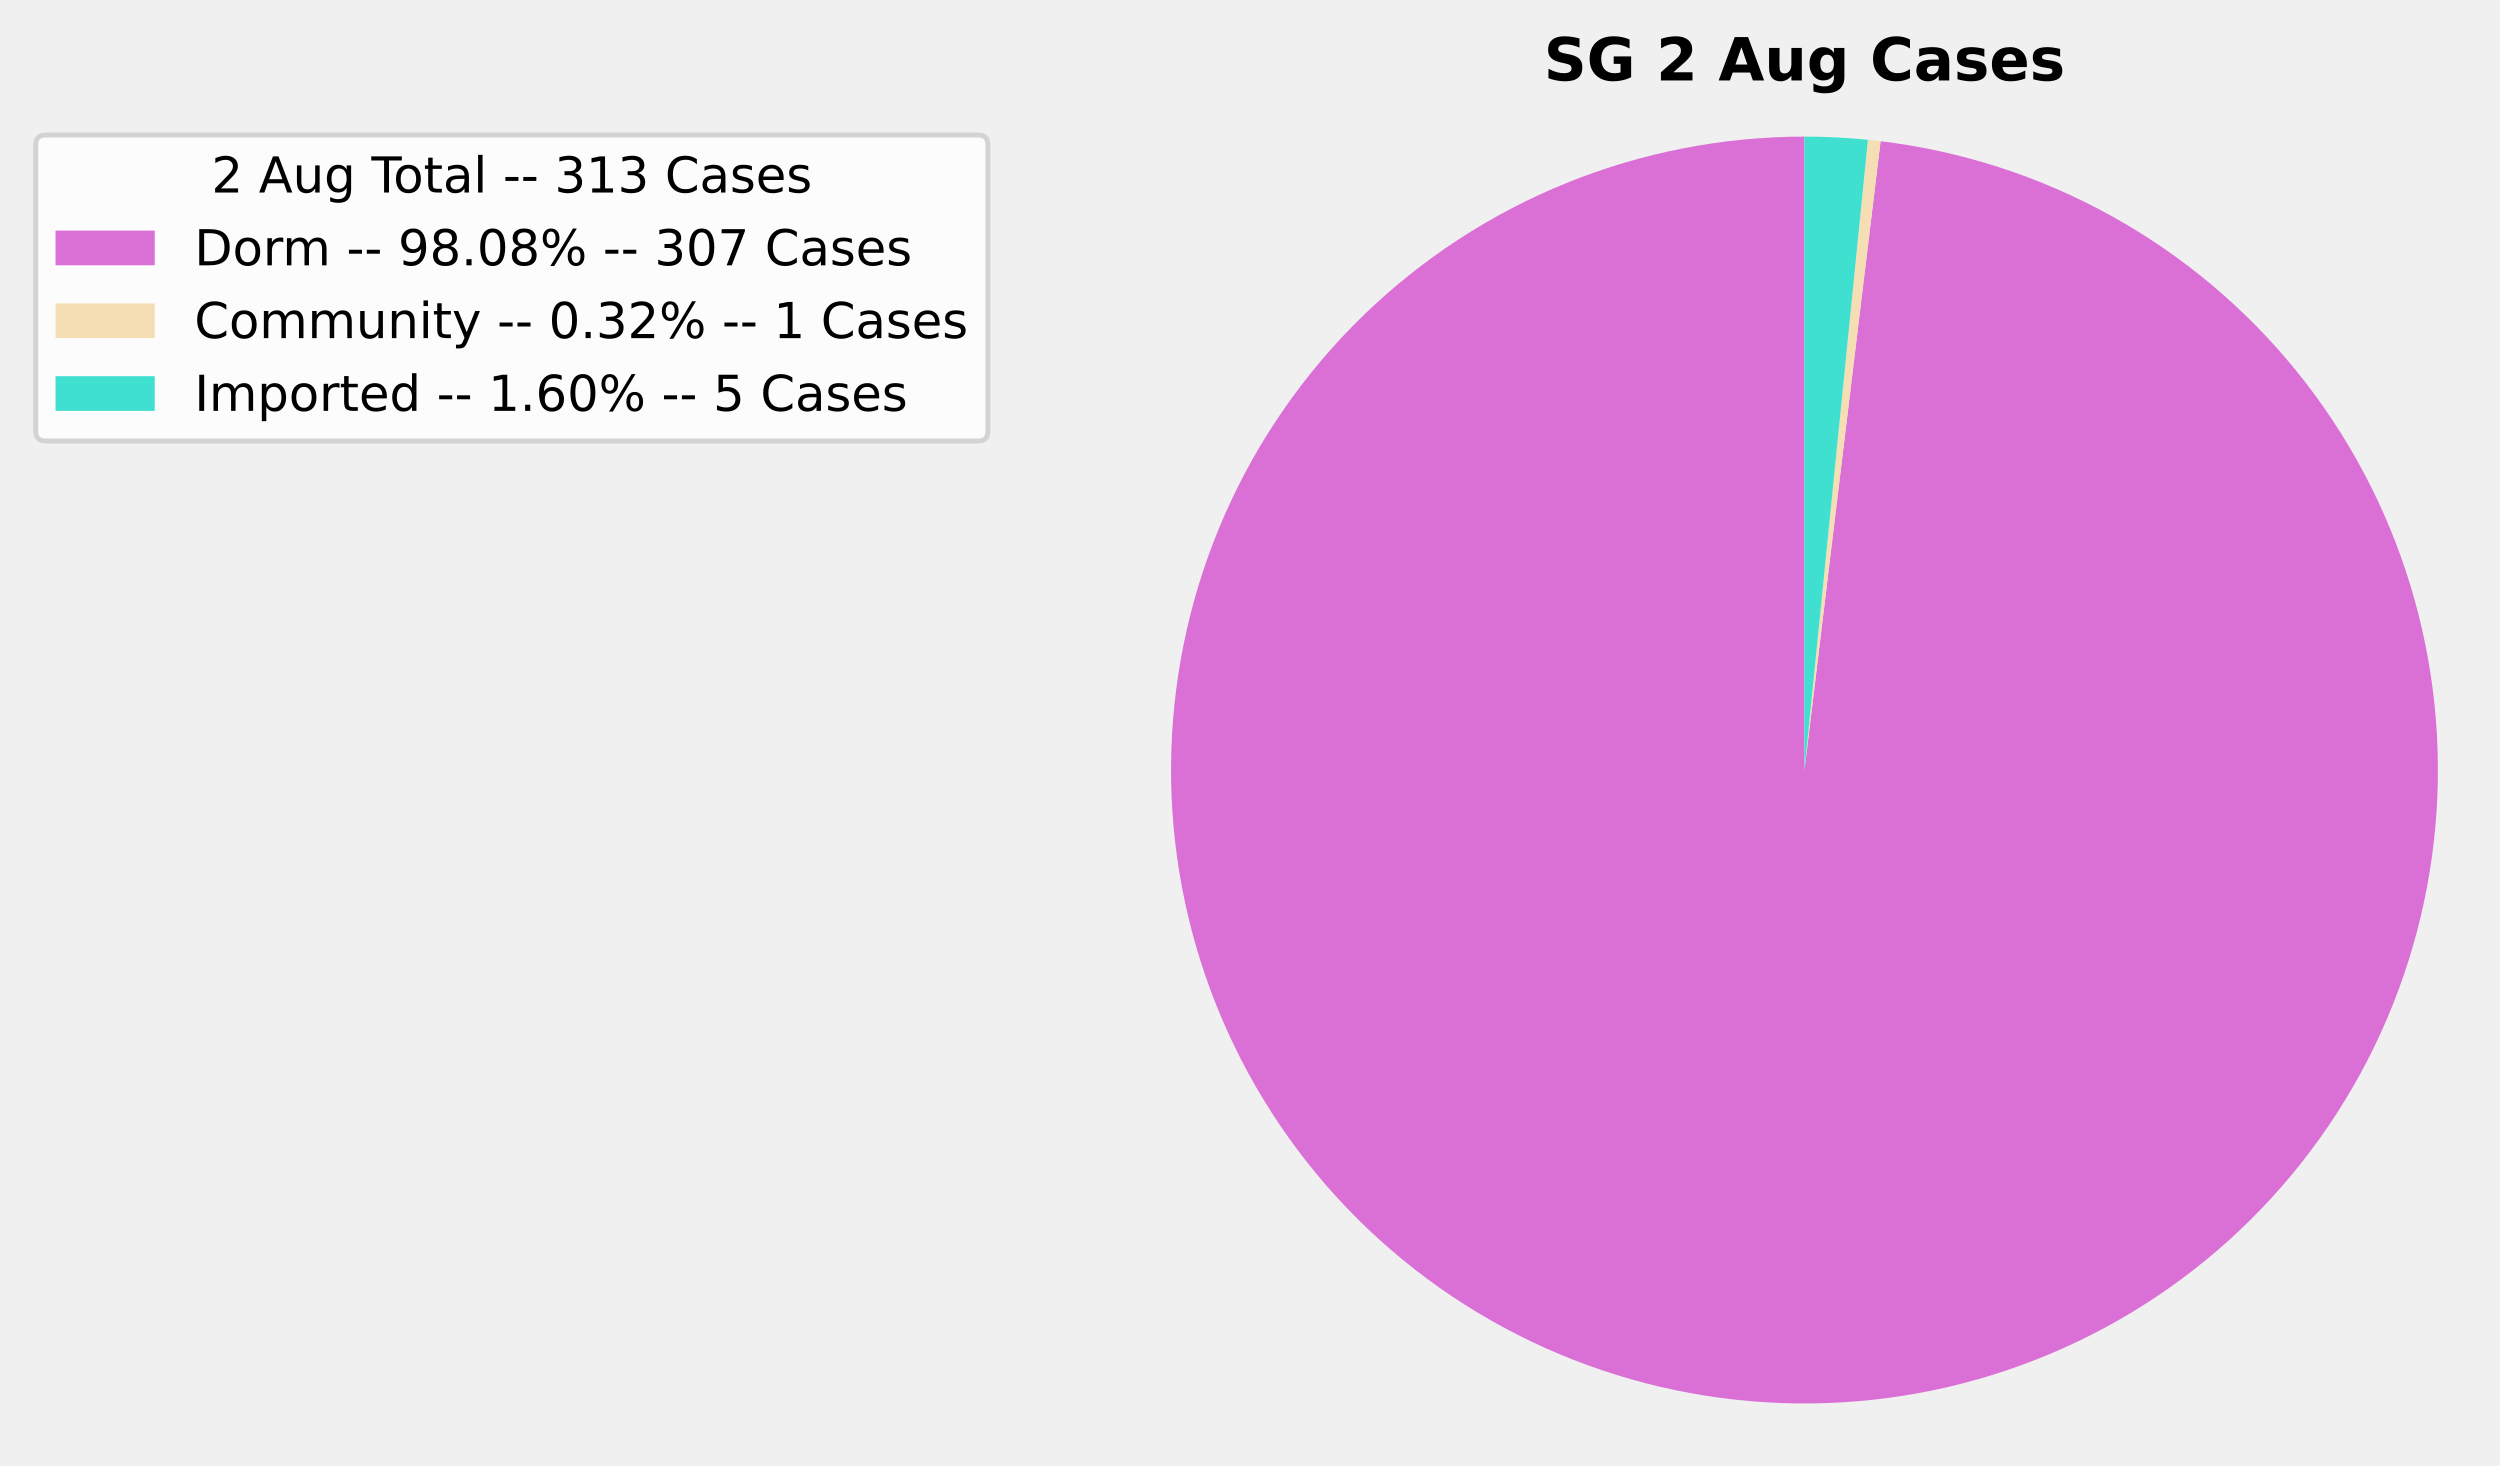
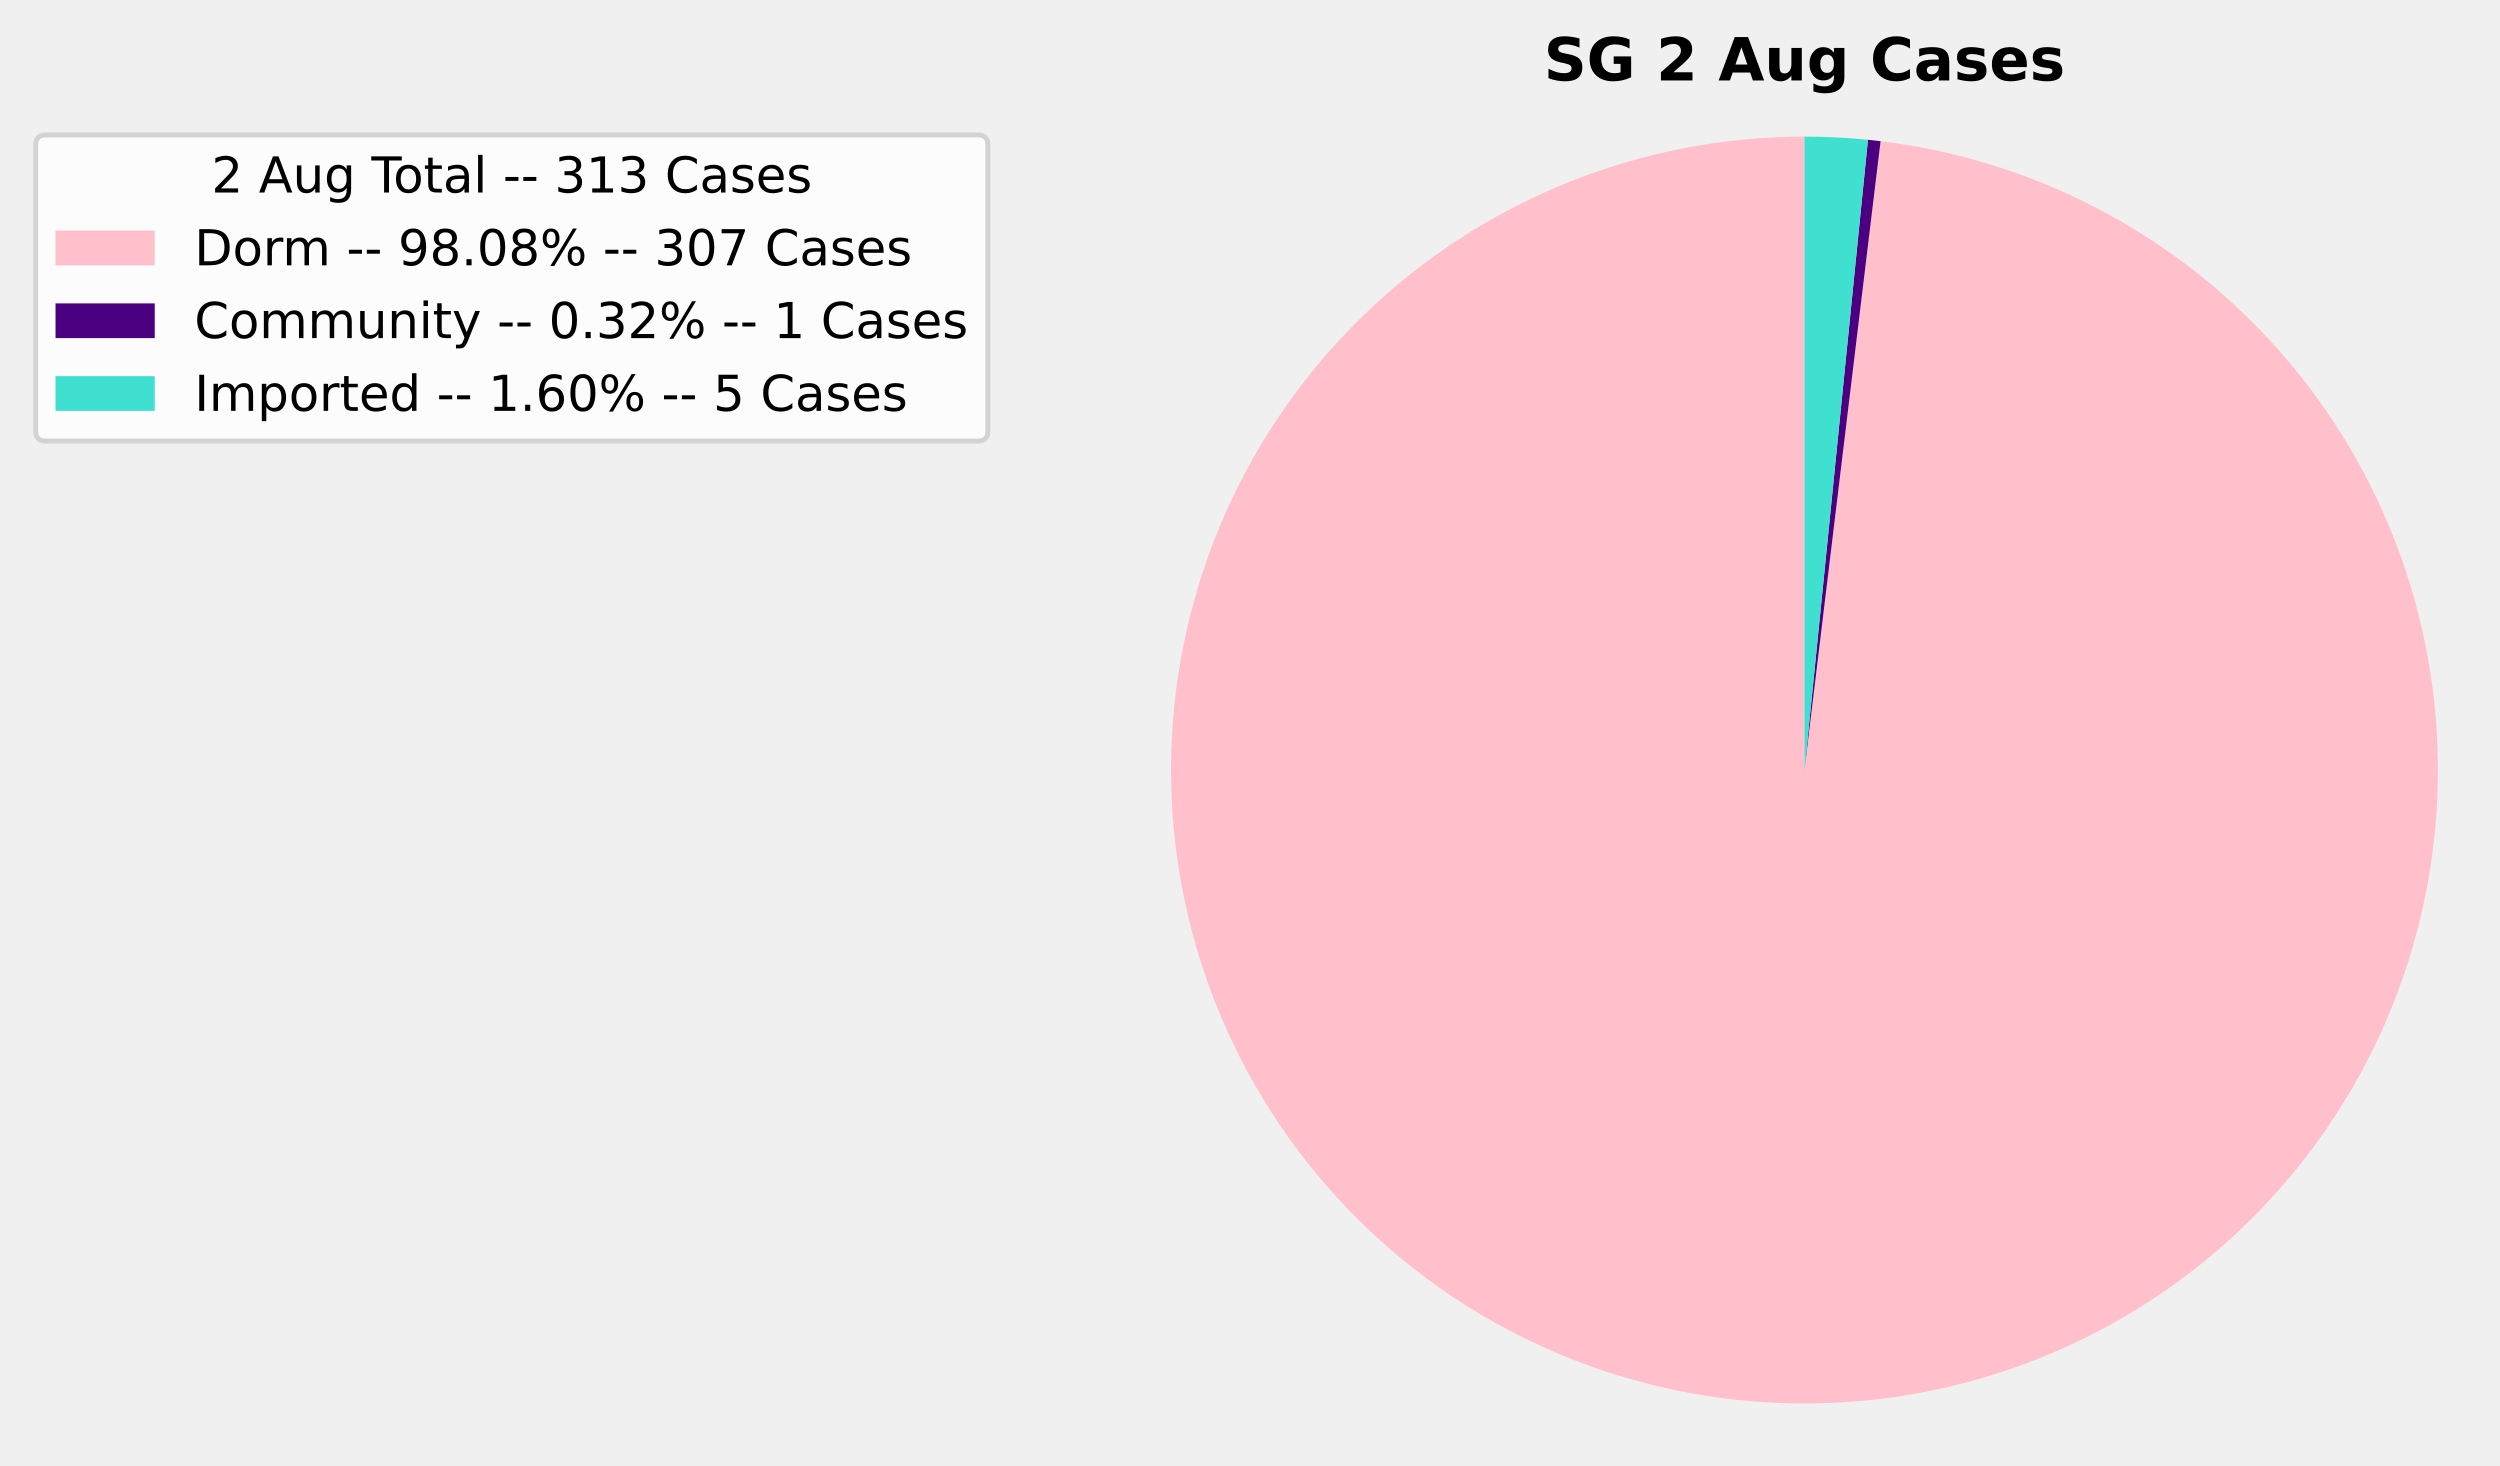
<svg xmlns="http://www.w3.org/2000/svg" xmlns:xlink="http://www.w3.org/1999/xlink" height="295.536pt" version="1.1" viewBox="0 0 504.133 295.536" width="504.133pt">
  <defs>
    <style type="text/css">
*{stroke-linecap:butt;stroke-linejoin:round;}
  </style>
  </defs>
  <g id="figure_1">
    <g id="patch_1">
      <path d="M -0 295.536  L 504.133 295.536  L 504.133 0  L -0 0  z " style="fill:none;" />
    </g>
    <g id="axes_1">
      <g id="patch_2">
-         <path d="M 363.877 27.547  C 347.426 27.547 331.13 30.724 315.885 36.905  C 300.64 43.086 286.731 52.154 274.925 63.609  C 263.119 75.065 253.637 88.694 247 103.746  C 240.363 118.798 236.696 134.992 236.201 151.435  C 235.705 167.878 238.391 184.262 244.11 199.687  C 249.829 215.111 258.474 229.286 269.569 241.432  C 280.664 253.577 294.002 263.466 308.847 270.553  C 323.693 277.64 339.768 281.793 356.189 282.783  C 372.609 283.773 389.068 281.581 404.657 276.329  C 420.246 271.078 434.675 262.863 447.149 252.139  C 459.623 241.414 469.909 228.381 477.44 213.755  C 484.971 199.13 489.606 183.187 491.09 166.803  C 492.574 150.42 490.879 133.903 486.099 118.163  C 481.318 102.422 473.542 87.753 463.198 74.961  C 452.854 62.17 440.136 51.497 425.744 43.529  C 411.352 35.561 395.555 30.449 379.224 28.472  L 363.877 155.28  L 363.877 27.547  z " style="fill:#da70d6;" />
+         <path d="M 363.877 27.547  C 347.426 27.547 331.13 30.724 315.885 36.905  C 300.64 43.086 286.731 52.154 274.925 63.609  C 263.119 75.065 253.637 88.694 247 103.746  C 240.363 118.798 236.696 134.992 236.201 151.435  C 235.705 167.878 238.391 184.262 244.11 199.687  C 249.829 215.111 258.474 229.286 269.569 241.432  C 280.664 253.577 294.002 263.466 308.847 270.553  C 323.693 277.64 339.768 281.793 356.189 282.783  C 372.609 283.773 389.068 281.581 404.657 276.329  C 420.246 271.078 434.675 262.863 447.149 252.139  C 459.623 241.414 469.909 228.381 477.44 213.755  C 484.971 199.13 489.606 183.187 491.09 166.803  C 492.574 150.42 490.879 133.903 486.099 118.163  C 481.318 102.422 473.542 87.753 463.198 74.961  C 452.854 62.17 440.136 51.497 425.744 43.529  C 411.352 35.561 395.555 30.449 379.224 28.472  L 363.877 155.28  L 363.877 27.547  z " style="fill:#ffc0cb;" />
      </g>
      <g id="patch_3">
-         <path d="M 379.224 28.472  C 378.8 28.421 378.375 28.371 377.951 28.324  C 377.526 28.277 377.101 28.232 376.676 28.189  L 363.877 155.28  L 379.224 28.472  z " style="fill:#f5deb3;" />
+         <path d="M 379.224 28.472  C 378.8 28.421 378.375 28.371 377.951 28.324  C 377.526 28.277 377.101 28.232 376.676 28.189  L 363.877 155.28  L 379.224 28.472  z " style="fill:#4b0082;" />
      </g>
      <g id="patch_4">
        <path d="M 376.676 28.189  C 374.55 27.975 372.418 27.815 370.284 27.707  C 368.15 27.6 366.013 27.547 363.877 27.547  L 363.877 155.28  L 376.676 28.189  z " style="fill:#40e0d0;" />
      </g>
      <g id="matplotlib.axis_1" />
      <g id="matplotlib.axis_2" />
      <g id="text_1">
        <defs>
          <path d="M 59.906 70.609  L 59.906 55.172  Q 53.906 57.859 48.188 59.219  Q 42.484 60.594 37.406 60.594  Q 30.672 60.594 27.438 58.734  Q 24.219 56.891 24.219 52.984  Q 24.219 50.047 26.391 48.406  Q 28.562 46.781 34.281 45.609  L 42.281 44  Q 54.438 41.547 59.562 36.562  Q 64.703 31.594 64.703 22.406  Q 64.703 10.359 57.547 4.469  Q 50.391 -1.422 35.688 -1.422  Q 28.766 -1.422 21.781 -0.094  Q 14.797 1.219 7.812 3.812  L 7.812 19.672  Q 14.797 15.969 21.312 14.078  Q 27.828 12.203 33.891 12.203  Q 40.047 12.203 43.312 14.25  Q 46.578 16.312 46.578 20.125  Q 46.578 23.531 44.359 25.391  Q 42.141 27.25 35.5 28.719  L 28.219 30.328  Q 17.281 32.672 12.219 37.797  Q 7.172 42.922 7.172 51.609  Q 7.172 62.5 14.203 68.359  Q 21.234 74.219 34.422 74.219  Q 40.438 74.219 46.781 73.312  Q 53.125 72.406 59.906 70.609  z " id="DejaVuSans-Bold-83" />
          <path d="M 74.703 5.422  Q 67.672 2 60.109 0.281  Q 52.547 -1.422 44.484 -1.422  Q 26.266 -1.422 15.625 8.766  Q 4.984 18.953 4.984 36.375  Q 4.984 54 15.812 64.109  Q 26.656 74.219 45.516 74.219  Q 52.781 74.219 59.438 72.844  Q 66.109 71.484 72.016 68.797  L 72.016 53.719  Q 65.922 57.172 59.891 58.875  Q 53.859 60.594 47.797 60.594  Q 36.578 60.594 30.5 54.312  Q 24.422 48.047 24.422 36.375  Q 24.422 24.812 30.281 18.5  Q 36.141 12.203 46.922 12.203  Q 49.859 12.203 52.375 12.562  Q 54.891 12.938 56.891 13.719  L 56.891 27.875  L 45.406 27.875  L 45.406 40.484  L 74.703 40.484  z " id="DejaVuSans-Bold-71" />
          <path id="DejaVuSans-Bold-32" />
          <path d="M 28.812 13.812  L 60.891 13.812  L 60.891 0  L 7.906 0  L 7.906 13.812  L 34.516 37.312  Q 38.094 40.531 39.797 43.609  Q 41.5 46.688 41.5 50  Q 41.5 55.125 38.062 58.25  Q 34.625 61.375 28.906 61.375  Q 24.516 61.375 19.281 59.5  Q 14.062 57.625 8.109 53.906  L 8.109 69.922  Q 14.453 72.016 20.656 73.109  Q 26.859 74.219 32.812 74.219  Q 45.906 74.219 53.156 68.453  Q 60.406 62.703 60.406 52.391  Q 60.406 46.438 57.328 41.281  Q 54.25 36.141 44.391 27.484  z " id="DejaVuSans-Bold-50" />
          <path d="M 53.422 13.281  L 24.031 13.281  L 19.391 0  L 0.484 0  L 27.484 72.906  L 49.906 72.906  L 76.906 0  L 58.016 0  z M 28.719 26.812  L 48.688 26.812  L 38.719 55.812  z " id="DejaVuSans-Bold-65" />
          <path d="M 7.812 21.297  L 7.812 54.688  L 25.391 54.688  L 25.391 49.219  Q 25.391 44.781 25.344 38.062  Q 25.297 31.344 25.297 29.109  Q 25.297 22.516 25.641 19.609  Q 25.984 16.703 26.812 15.375  Q 27.875 13.672 29.609 12.734  Q 31.344 11.812 33.594 11.812  Q 39.062 11.812 42.188 16.016  Q 45.312 20.219 45.312 27.688  L 45.312 54.688  L 62.797 54.688  L 62.797 0  L 45.312 0  L 45.312 7.906  Q 41.359 3.125 36.938 0.844  Q 32.516 -1.422 27.203 -1.422  Q 17.719 -1.422 12.766 4.391  Q 7.812 10.203 7.812 21.297  z " id="DejaVuSans-Bold-117" />
          <path d="M 45.609 9.281  Q 42 4.5 37.641 2.25  Q 33.297 0 27.594 0  Q 17.578 0 11.031 7.875  Q 4.5 15.766 4.5 27.984  Q 4.5 40.234 11.031 48.062  Q 17.578 55.906 27.594 55.906  Q 33.297 55.906 37.641 53.656  Q 42 51.422 45.609 46.578  L 45.609 54.688  L 63.188 54.688  L 63.188 5.516  Q 63.188 -7.672 54.859 -14.625  Q 46.531 -21.578 30.719 -21.578  Q 25.594 -21.578 20.797 -20.797  Q 16.016 -20.016 11.188 -18.406  L 11.188 -4.781  Q 15.766 -7.422 20.156 -8.719  Q 24.562 -10.016 29 -10.016  Q 37.594 -10.016 41.594 -6.25  Q 45.609 -2.484 45.609 5.516  z M 34.078 43.312  Q 28.656 43.312 25.625 39.297  Q 22.609 35.297 22.609 27.984  Q 22.609 20.453 25.531 16.578  Q 28.469 12.703 34.078 12.703  Q 39.547 12.703 42.578 16.703  Q 45.609 20.703 45.609 27.984  Q 45.609 35.297 42.578 39.297  Q 39.547 43.312 34.078 43.312  z " id="DejaVuSans-Bold-103" />
          <path d="M 67 4  Q 61.812 1.312 56.203 -0.047  Q 50.594 -1.422 44.484 -1.422  Q 26.266 -1.422 15.625 8.766  Q 4.984 18.953 4.984 36.375  Q 4.984 53.859 15.625 64.031  Q 26.266 74.219 44.484 74.219  Q 50.594 74.219 56.203 72.844  Q 61.812 71.484 67 68.797  L 67 53.719  Q 61.766 57.281 56.688 58.938  Q 51.609 60.594 46 60.594  Q 35.938 60.594 30.172 54.141  Q 24.422 47.703 24.422 36.375  Q 24.422 25.094 30.172 18.641  Q 35.938 12.203 46 12.203  Q 51.609 12.203 56.688 13.859  Q 61.766 15.531 67 19.094  z " id="DejaVuSans-Bold-67" />
          <path d="M 32.906 24.609  Q 27.438 24.609 24.672 22.75  Q 21.922 20.906 21.922 17.281  Q 21.922 13.969 24.141 12.078  Q 26.375 10.203 30.328 10.203  Q 35.25 10.203 38.625 13.734  Q 42 17.281 42 22.609  L 42 24.609  z M 59.625 31.203  L 59.625 0  L 42 0  L 42 8.109  Q 38.484 3.125 34.078 0.844  Q 29.688 -1.422 23.391 -1.422  Q 14.891 -1.422 9.594 3.531  Q 4.297 8.5 4.297 16.406  Q 4.297 26.031 10.906 30.516  Q 17.531 35.016 31.688 35.016  L 42 35.016  L 42 36.375  Q 42 40.531 38.719 42.453  Q 35.453 44.391 28.516 44.391  Q 22.906 44.391 18.062 43.266  Q 13.234 42.141 9.078 39.891  L 9.078 53.219  Q 14.703 54.594 20.359 55.297  Q 26.031 56 31.688 56  Q 46.484 56 53.047 50.172  Q 59.625 44.344 59.625 31.203  z " id="DejaVuSans-Bold-97" />
          <path d="M 51.125 52.984  L 51.125 39.703  Q 45.516 42.047 40.281 43.219  Q 35.062 44.391 30.422 44.391  Q 25.438 44.391 23.016 43.141  Q 20.609 41.891 20.609 39.312  Q 20.609 37.203 22.438 36.078  Q 24.266 34.969 29 34.422  L 32.078 33.984  Q 45.516 32.281 50.141 28.375  Q 54.781 24.469 54.781 16.109  Q 54.781 7.375 48.328 2.969  Q 41.891 -1.422 29.109 -1.422  Q 23.688 -1.422 17.891 -0.562  Q 12.109 0.297 6 2  L 6 15.281  Q 11.234 12.75 16.719 11.469  Q 22.219 10.203 27.875 10.203  Q 33.016 10.203 35.594 11.609  Q 38.188 13.031 38.188 15.828  Q 38.188 18.172 36.406 19.312  Q 34.625 20.453 29.297 21.094  L 26.219 21.484  Q 14.547 22.953 9.859 26.906  Q 5.172 30.859 5.172 38.922  Q 5.172 47.609 11.125 51.797  Q 17.094 56 29.391 56  Q 34.234 56 39.547 55.266  Q 44.875 54.547 51.125 52.984  z " id="DejaVuSans-Bold-115" />
          <path d="M 62.984 27.484  L 62.984 22.516  L 22.125 22.516  Q 22.75 16.359 26.562 13.281  Q 30.375 10.203 37.203 10.203  Q 42.719 10.203 48.5 11.844  Q 54.297 13.484 60.406 16.797  L 60.406 3.328  Q 54.203 0.984 48 -0.219  Q 41.797 -1.422 35.594 -1.422  Q 20.75 -1.422 12.516 6.125  Q 4.297 13.672 4.297 27.297  Q 4.297 40.672 12.375 48.328  Q 20.453 56 34.625 56  Q 47.516 56 55.25 48.234  Q 62.984 40.484 62.984 27.484  z M 45.016 33.297  Q 45.016 38.281 42.109 41.328  Q 39.203 44.391 34.516 44.391  Q 29.438 44.391 26.266 41.531  Q 23.094 38.672 22.312 33.297  z " id="DejaVuSans-Bold-101" />
        </defs>
        <g transform="translate(311.3166 16.22437)scale(0.12 -0.12)">
          <use xlink:href="#DejaVuSans-Bold-83" />
          <use x="72.021" xlink:href="#DejaVuSans-Bold-71" />
          <use x="154.102" xlink:href="#DejaVuSans-Bold-32" />
          <use x="188.916" xlink:href="#DejaVuSans-Bold-50" />
          <use x="258.496" xlink:href="#DejaVuSans-Bold-32" />
          <use x="293.311" xlink:href="#DejaVuSans-Bold-65" />
          <use x="370.703" xlink:href="#DejaVuSans-Bold-117" />
          <use x="441.895" xlink:href="#DejaVuSans-Bold-103" />
          <use x="513.477" xlink:href="#DejaVuSans-Bold-32" />
          <use x="548.291" xlink:href="#DejaVuSans-Bold-67" />
          <use x="621.68" xlink:href="#DejaVuSans-Bold-97" />
          <use x="689.16" xlink:href="#DejaVuSans-Bold-115" />
          <use x="748.682" xlink:href="#DejaVuSans-Bold-101" />
          <use x="816.504" xlink:href="#DejaVuSans-Bold-115" />
        </g>
      </g>
      <g id="legend_1">
        <g id="patch_5">
          <path d="M 9.2 88.937  L 197.209 88.937  Q 199.209 88.937 199.209 86.937  L 199.209 29.224  Q 199.209 27.224 197.209 27.224  L 9.2 27.224  Q 7.2 27.224 7.2 29.224  L 7.2 86.937  Q 7.2 88.937 9.2 88.937  z " style="fill:#ffffff;opacity:0.8;stroke:#cccccc;stroke-linejoin:miter;" />
        </g>
        <g id="text_2">
          <defs>
            <path d="M 19.188 8.297  L 53.609 8.297  L 53.609 0  L 7.328 0  L 7.328 8.297  Q 12.938 14.109 22.625 23.891  Q 32.328 33.688 34.812 36.531  Q 39.547 41.844 41.422 45.531  Q 43.312 49.219 43.312 52.781  Q 43.312 58.594 39.234 62.25  Q 35.156 65.922 28.609 65.922  Q 23.969 65.922 18.812 64.312  Q 13.672 62.703 7.812 59.422  L 7.812 69.391  Q 13.766 71.781 18.938 73  Q 24.125 74.219 28.422 74.219  Q 39.75 74.219 46.484 68.547  Q 53.219 62.891 53.219 53.422  Q 53.219 48.922 51.531 44.891  Q 49.859 40.875 45.406 35.406  Q 44.188 33.984 37.641 27.219  Q 31.109 20.453 19.188 8.297  z " id="DejaVuSans-50" />
            <path id="DejaVuSans-32" />
            <path d="M 34.188 63.188  L 20.797 26.906  L 47.609 26.906  z M 28.609 72.906  L 39.797 72.906  L 67.578 0  L 57.328 0  L 50.688 18.703  L 17.828 18.703  L 11.188 0  L 0.781 0  z " id="DejaVuSans-65" />
            <path d="M 8.5 21.578  L 8.5 54.688  L 17.484 54.688  L 17.484 21.922  Q 17.484 14.156 20.5 10.266  Q 23.531 6.391 29.594 6.391  Q 36.859 6.391 41.078 11.031  Q 45.312 15.672 45.312 23.688  L 45.312 54.688  L 54.297 54.688  L 54.297 0  L 45.312 0  L 45.312 8.406  Q 42.047 3.422 37.719 1  Q 33.406 -1.422 27.688 -1.422  Q 18.266 -1.422 13.375 4.438  Q 8.5 10.297 8.5 21.578  z M 31.109 56  z " id="DejaVuSans-117" />
            <path d="M 45.406 27.984  Q 45.406 37.75 41.375 43.109  Q 37.359 48.484 30.078 48.484  Q 22.859 48.484 18.828 43.109  Q 14.797 37.75 14.797 27.984  Q 14.797 18.266 18.828 12.891  Q 22.859 7.516 30.078 7.516  Q 37.359 7.516 41.375 12.891  Q 45.406 18.266 45.406 27.984  z M 54.391 6.781  Q 54.391 -7.172 48.188 -13.984  Q 42 -20.797 29.203 -20.797  Q 24.469 -20.797 20.266 -20.094  Q 16.062 -19.391 12.109 -17.922  L 12.109 -9.188  Q 16.062 -11.328 19.922 -12.344  Q 23.781 -13.375 27.781 -13.375  Q 36.625 -13.375 41.016 -8.766  Q 45.406 -4.156 45.406 5.172  L 45.406 9.625  Q 42.625 4.781 38.281 2.391  Q 33.938 0 27.875 0  Q 17.828 0 11.672 7.656  Q 5.516 15.328 5.516 27.984  Q 5.516 40.672 11.672 48.328  Q 17.828 56 27.875 56  Q 33.938 56 38.281 53.609  Q 42.625 51.219 45.406 46.391  L 45.406 54.688  L 54.391 54.688  z " id="DejaVuSans-103" />
            <path d="M -0.297 72.906  L 61.375 72.906  L 61.375 64.594  L 35.5 64.594  L 35.5 0  L 25.594 0  L 25.594 64.594  L -0.297 64.594  z " id="DejaVuSans-84" />
            <path d="M 30.609 48.391  Q 23.391 48.391 19.188 42.75  Q 14.984 37.109 14.984 27.297  Q 14.984 17.484 19.156 11.844  Q 23.344 6.203 30.609 6.203  Q 37.797 6.203 41.984 11.859  Q 46.188 17.531 46.188 27.297  Q 46.188 37.016 41.984 42.703  Q 37.797 48.391 30.609 48.391  z M 30.609 56  Q 42.328 56 49.016 48.375  Q 55.719 40.766 55.719 27.297  Q 55.719 13.875 49.016 6.219  Q 42.328 -1.422 30.609 -1.422  Q 18.844 -1.422 12.172 6.219  Q 5.516 13.875 5.516 27.297  Q 5.516 40.766 12.172 48.375  Q 18.844 56 30.609 56  z " id="DejaVuSans-111" />
            <path d="M 18.312 70.219  L 18.312 54.688  L 36.812 54.688  L 36.812 47.703  L 18.312 47.703  L 18.312 18.016  Q 18.312 11.328 20.141 9.422  Q 21.969 7.516 27.594 7.516  L 36.812 7.516  L 36.812 0  L 27.594 0  Q 17.188 0 13.234 3.875  Q 9.281 7.766 9.281 18.016  L 9.281 47.703  L 2.688 47.703  L 2.688 54.688  L 9.281 54.688  L 9.281 70.219  z " id="DejaVuSans-116" />
            <path d="M 34.281 27.484  Q 23.391 27.484 19.188 25  Q 14.984 22.516 14.984 16.5  Q 14.984 11.719 18.141 8.906  Q 21.297 6.109 26.703 6.109  Q 34.188 6.109 38.703 11.406  Q 43.219 16.703 43.219 25.484  L 43.219 27.484  z M 52.203 31.203  L 52.203 0  L 43.219 0  L 43.219 8.297  Q 40.141 3.328 35.547 0.953  Q 30.953 -1.422 24.312 -1.422  Q 15.922 -1.422 10.953 3.297  Q 6 8.016 6 15.922  Q 6 25.141 12.172 29.828  Q 18.359 34.516 30.609 34.516  L 43.219 34.516  L 43.219 35.406  Q 43.219 41.609 39.141 45  Q 35.062 48.391 27.688 48.391  Q 23 48.391 18.547 47.266  Q 14.109 46.141 10.016 43.891  L 10.016 52.203  Q 14.938 54.109 19.578 55.047  Q 24.219 56 28.609 56  Q 40.484 56 46.344 49.844  Q 52.203 43.703 52.203 31.203  z " id="DejaVuSans-97" />
            <path d="M 9.422 75.984  L 18.406 75.984  L 18.406 0  L 9.422 0  z " id="DejaVuSans-108" />
            <path d="M 4.891 31.391  L 31.203 31.391  L 31.203 23.391  L 4.891 23.391  z " id="DejaVuSans-45" />
            <path d="M 40.578 39.312  Q 47.656 37.797 51.625 33  Q 55.609 28.219 55.609 21.188  Q 55.609 10.406 48.188 4.484  Q 40.766 -1.422 27.094 -1.422  Q 22.516 -1.422 17.656 -0.516  Q 12.797 0.391 7.625 2.203  L 7.625 11.719  Q 11.719 9.328 16.594 8.109  Q 21.484 6.891 26.812 6.891  Q 36.078 6.891 40.938 10.547  Q 45.797 14.203 45.797 21.188  Q 45.797 27.641 41.281 31.266  Q 36.766 34.906 28.719 34.906  L 20.219 34.906  L 20.219 43.016  L 29.109 43.016  Q 36.375 43.016 40.234 45.922  Q 44.094 48.828 44.094 54.297  Q 44.094 59.906 40.109 62.906  Q 36.141 65.922 28.719 65.922  Q 24.656 65.922 20.016 65.031  Q 15.375 64.156 9.812 62.312  L 9.812 71.094  Q 15.438 72.656 20.344 73.438  Q 25.25 74.219 29.594 74.219  Q 40.828 74.219 47.359 69.109  Q 53.906 64.016 53.906 55.328  Q 53.906 49.266 50.438 45.094  Q 46.969 40.922 40.578 39.312  z " id="DejaVuSans-51" />
            <path d="M 12.406 8.297  L 28.516 8.297  L 28.516 63.922  L 10.984 60.406  L 10.984 69.391  L 28.422 72.906  L 38.281 72.906  L 38.281 8.297  L 54.391 8.297  L 54.391 0  L 12.406 0  z " id="DejaVuSans-49" />
            <path d="M 64.406 67.281  L 64.406 56.891  Q 59.422 61.531 53.781 63.812  Q 48.141 66.109 41.797 66.109  Q 29.297 66.109 22.656 58.469  Q 16.016 50.828 16.016 36.375  Q 16.016 21.969 22.656 14.328  Q 29.297 6.688 41.797 6.688  Q 48.141 6.688 53.781 8.984  Q 59.422 11.281 64.406 15.922  L 64.406 5.609  Q 59.234 2.094 53.438 0.328  Q 47.656 -1.422 41.219 -1.422  Q 24.656 -1.422 15.125 8.703  Q 5.609 18.844 5.609 36.375  Q 5.609 53.953 15.125 64.078  Q 24.656 74.219 41.219 74.219  Q 47.75 74.219 53.531 72.484  Q 59.328 70.75 64.406 67.281  z " id="DejaVuSans-67" />
            <path d="M 44.281 53.078  L 44.281 44.578  Q 40.484 46.531 36.375 47.5  Q 32.281 48.484 27.875 48.484  Q 21.188 48.484 17.844 46.438  Q 14.5 44.391 14.5 40.281  Q 14.5 37.156 16.891 35.375  Q 19.281 33.594 26.516 31.984  L 29.594 31.297  Q 39.156 29.25 43.188 25.516  Q 47.219 21.781 47.219 15.094  Q 47.219 7.469 41.188 3.016  Q 35.156 -1.422 24.609 -1.422  Q 20.219 -1.422 15.453 -0.562  Q 10.688 0.297 5.422 2  L 5.422 11.281  Q 10.406 8.688 15.234 7.391  Q 20.062 6.109 24.812 6.109  Q 31.156 6.109 34.562 8.281  Q 37.984 10.453 37.984 14.406  Q 37.984 18.062 35.516 20.016  Q 33.062 21.969 24.703 23.781  L 21.578 24.516  Q 13.234 26.266 9.516 29.906  Q 5.812 33.547 5.812 39.891  Q 5.812 47.609 11.281 51.797  Q 16.75 56 26.812 56  Q 31.781 56 36.172 55.266  Q 40.578 54.547 44.281 53.078  z " id="DejaVuSans-115" />
            <path d="M 56.203 29.594  L 56.203 25.203  L 14.891 25.203  Q 15.484 15.922 20.484 11.062  Q 25.484 6.203 34.422 6.203  Q 39.594 6.203 44.453 7.469  Q 49.312 8.734 54.109 11.281  L 54.109 2.781  Q 49.266 0.734 44.188 -0.344  Q 39.109 -1.422 33.891 -1.422  Q 20.797 -1.422 13.156 6.188  Q 5.516 13.812 5.516 26.812  Q 5.516 40.234 12.766 48.109  Q 20.016 56 32.328 56  Q 43.359 56 49.781 48.891  Q 56.203 41.797 56.203 29.594  z M 47.219 32.234  Q 47.125 39.594 43.094 43.984  Q 39.062 48.391 32.422 48.391  Q 24.906 48.391 20.391 44.141  Q 15.875 39.891 15.188 32.172  z " id="DejaVuSans-101" />
          </defs>
          <g transform="translate(42.64531 38.82281)scale(0.1 -0.1)">
            <use xlink:href="#DejaVuSans-50" />
            <use x="63.623" xlink:href="#DejaVuSans-32" />
            <use x="95.41" xlink:href="#DejaVuSans-65" />
            <use x="163.818" xlink:href="#DejaVuSans-117" />
            <use x="227.197" xlink:href="#DejaVuSans-103" />
            <use x="290.674" xlink:href="#DejaVuSans-32" />
            <use x="322.461" xlink:href="#DejaVuSans-84" />
            <use x="366.545" xlink:href="#DejaVuSans-111" />
            <use x="427.727" xlink:href="#DejaVuSans-116" />
            <use x="466.936" xlink:href="#DejaVuSans-97" />
            <use x="528.215" xlink:href="#DejaVuSans-108" />
            <use x="555.998" xlink:href="#DejaVuSans-32" />
            <use x="587.785" xlink:href="#DejaVuSans-45" />
            <use x="623.869" xlink:href="#DejaVuSans-45" />
            <use x="659.953" xlink:href="#DejaVuSans-32" />
            <use x="691.74" xlink:href="#DejaVuSans-51" />
            <use x="755.363" xlink:href="#DejaVuSans-49" />
            <use x="818.986" xlink:href="#DejaVuSans-51" />
            <use x="882.609" xlink:href="#DejaVuSans-32" />
            <use x="914.396" xlink:href="#DejaVuSans-67" />
            <use x="984.221" xlink:href="#DejaVuSans-97" />
            <use x="1045.5" xlink:href="#DejaVuSans-115" />
            <use x="1097.6" xlink:href="#DejaVuSans-101" />
            <use x="1159.123" xlink:href="#DejaVuSans-115" />
          </g>
        </g>
        <g id="patch_6">
-           <path d="M 11.2 53.501  L 31.2 53.501  L 31.2 46.501  L 11.2 46.501  z " style="fill:#da70d6;" />
+           <path d="M 11.2 53.501  L 31.2 53.501  L 31.2 46.501  L 11.2 46.501  z " style="fill:#ffc0cb;" />
        </g>
        <g id="text_3">
          <defs>
            <path d="M 19.672 64.797  L 19.672 8.109  L 31.594 8.109  Q 46.688 8.109 53.688 14.938  Q 60.688 21.781 60.688 36.531  Q 60.688 51.172 53.688 57.984  Q 46.688 64.797 31.594 64.797  z M 9.812 72.906  L 30.078 72.906  Q 51.266 72.906 61.172 64.094  Q 71.094 55.281 71.094 36.531  Q 71.094 17.672 61.125 8.828  Q 51.172 0 30.078 0  L 9.812 0  z " id="DejaVuSans-68" />
            <path d="M 41.109 46.297  Q 39.594 47.172 37.812 47.578  Q 36.031 48 33.891 48  Q 26.266 48 22.188 43.047  Q 18.109 38.094 18.109 28.812  L 18.109 0  L 9.078 0  L 9.078 54.688  L 18.109 54.688  L 18.109 46.188  Q 20.953 51.172 25.484 53.578  Q 30.031 56 36.531 56  Q 37.453 56 38.578 55.875  Q 39.703 55.766 41.062 55.516  z " id="DejaVuSans-114" />
            <path d="M 52 44.188  Q 55.375 50.25 60.062 53.125  Q 64.75 56 71.094 56  Q 79.641 56 84.281 50.016  Q 88.922 44.047 88.922 33.016  L 88.922 0  L 79.891 0  L 79.891 32.719  Q 79.891 40.578 77.094 44.375  Q 74.312 48.188 68.609 48.188  Q 61.625 48.188 57.562 43.547  Q 53.516 38.922 53.516 30.906  L 53.516 0  L 44.484 0  L 44.484 32.719  Q 44.484 40.625 41.703 44.406  Q 38.922 48.188 33.109 48.188  Q 26.219 48.188 22.156 43.531  Q 18.109 38.875 18.109 30.906  L 18.109 0  L 9.078 0  L 9.078 54.688  L 18.109 54.688  L 18.109 46.188  Q 21.188 51.219 25.484 53.609  Q 29.781 56 35.688 56  Q 41.656 56 45.828 52.969  Q 50 49.953 52 44.188  z " id="DejaVuSans-109" />
            <path d="M 10.984 1.516  L 10.984 10.5  Q 14.703 8.734 18.5 7.812  Q 22.312 6.891 25.984 6.891  Q 35.75 6.891 40.891 13.453  Q 46.047 20.016 46.781 33.406  Q 43.953 29.203 39.594 26.953  Q 35.25 24.703 29.984 24.703  Q 19.047 24.703 12.672 31.312  Q 6.297 37.938 6.297 49.422  Q 6.297 60.641 12.938 67.422  Q 19.578 74.219 30.609 74.219  Q 43.266 74.219 49.922 64.516  Q 56.594 54.828 56.594 36.375  Q 56.594 19.141 48.406 8.859  Q 40.234 -1.422 26.422 -1.422  Q 22.703 -1.422 18.891 -0.688  Q 15.094 0.047 10.984 1.516  z M 30.609 32.422  Q 37.25 32.422 41.125 36.953  Q 45.016 41.5 45.016 49.422  Q 45.016 57.281 41.125 61.844  Q 37.25 66.406 30.609 66.406  Q 23.969 66.406 20.094 61.844  Q 16.219 57.281 16.219 49.422  Q 16.219 41.5 20.094 36.953  Q 23.969 32.422 30.609 32.422  z " id="DejaVuSans-57" />
            <path d="M 31.781 34.625  Q 24.75 34.625 20.719 30.859  Q 16.703 27.094 16.703 20.516  Q 16.703 13.922 20.719 10.156  Q 24.75 6.391 31.781 6.391  Q 38.812 6.391 42.859 10.172  Q 46.922 13.969 46.922 20.516  Q 46.922 27.094 42.891 30.859  Q 38.875 34.625 31.781 34.625  z M 21.922 38.812  Q 15.578 40.375 12.031 44.719  Q 8.5 49.078 8.5 55.328  Q 8.5 64.062 14.719 69.141  Q 20.953 74.219 31.781 74.219  Q 42.672 74.219 48.875 69.141  Q 55.078 64.062 55.078 55.328  Q 55.078 49.078 51.531 44.719  Q 48 40.375 41.703 38.812  Q 48.828 37.156 52.797 32.312  Q 56.781 27.484 56.781 20.516  Q 56.781 9.906 50.312 4.234  Q 43.844 -1.422 31.781 -1.422  Q 19.734 -1.422 13.25 4.234  Q 6.781 9.906 6.781 20.516  Q 6.781 27.484 10.781 32.312  Q 14.797 37.156 21.922 38.812  z M 18.312 54.391  Q 18.312 48.734 21.844 45.562  Q 25.391 42.391 31.781 42.391  Q 38.141 42.391 41.719 45.562  Q 45.312 48.734 45.312 54.391  Q 45.312 60.062 41.719 63.234  Q 38.141 66.406 31.781 66.406  Q 25.391 66.406 21.844 63.234  Q 18.312 60.062 18.312 54.391  z " id="DejaVuSans-56" />
            <path d="M 10.688 12.406  L 21 12.406  L 21 0  L 10.688 0  z " id="DejaVuSans-46" />
            <path d="M 31.781 66.406  Q 24.172 66.406 20.328 58.906  Q 16.5 51.422 16.5 36.375  Q 16.5 21.391 20.328 13.891  Q 24.172 6.391 31.781 6.391  Q 39.453 6.391 43.281 13.891  Q 47.125 21.391 47.125 36.375  Q 47.125 51.422 43.281 58.906  Q 39.453 66.406 31.781 66.406  z M 31.781 74.219  Q 44.047 74.219 50.516 64.516  Q 56.984 54.828 56.984 36.375  Q 56.984 17.969 50.516 8.266  Q 44.047 -1.422 31.781 -1.422  Q 19.531 -1.422 13.062 8.266  Q 6.594 17.969 6.594 36.375  Q 6.594 54.828 13.062 64.516  Q 19.531 74.219 31.781 74.219  z " id="DejaVuSans-48" />
            <path d="M 72.703 32.078  Q 68.453 32.078 66.031 28.469  Q 63.625 24.859 63.625 18.406  Q 63.625 12.062 66.031 8.422  Q 68.453 4.781 72.703 4.781  Q 76.859 4.781 79.266 8.422  Q 81.688 12.062 81.688 18.406  Q 81.688 24.812 79.266 28.438  Q 76.859 32.078 72.703 32.078  z M 72.703 38.281  Q 80.422 38.281 84.953 32.906  Q 89.5 27.547 89.5 18.406  Q 89.5 9.281 84.938 3.922  Q 80.375 -1.422 72.703 -1.422  Q 64.891 -1.422 60.344 3.922  Q 55.812 9.281 55.812 18.406  Q 55.812 27.594 60.375 32.938  Q 64.938 38.281 72.703 38.281  z M 22.312 68.016  Q 18.109 68.016 15.688 64.375  Q 13.281 60.75 13.281 54.391  Q 13.281 47.953 15.672 44.328  Q 18.062 40.719 22.312 40.719  Q 26.562 40.719 28.969 44.328  Q 31.391 47.953 31.391 54.391  Q 31.391 60.688 28.953 64.344  Q 26.516 68.016 22.312 68.016  z M 66.406 74.219  L 74.219 74.219  L 28.609 -1.422  L 20.797 -1.422  z M 22.312 74.219  Q 30.031 74.219 34.609 68.875  Q 39.203 63.531 39.203 54.391  Q 39.203 45.172 34.641 39.844  Q 30.078 34.516 22.312 34.516  Q 14.547 34.516 10.031 39.859  Q 5.516 45.219 5.516 54.391  Q 5.516 63.484 10.047 68.844  Q 14.594 74.219 22.312 74.219  z " id="DejaVuSans-37" />
            <path d="M 8.203 72.906  L 55.078 72.906  L 55.078 68.703  L 28.609 0  L 18.312 0  L 43.219 64.594  L 8.203 64.594  z " id="DejaVuSans-55" />
          </defs>
          <g transform="translate(39.2 53.50094)scale(0.1 -0.1)">
            <use xlink:href="#DejaVuSans-68" />
            <use x="77.002" xlink:href="#DejaVuSans-111" />
            <use x="138.184" xlink:href="#DejaVuSans-114" />
            <use x="177.547" xlink:href="#DejaVuSans-109" />
            <use x="274.959" xlink:href="#DejaVuSans-32" />
            <use x="306.746" xlink:href="#DejaVuSans-45" />
            <use x="342.83" xlink:href="#DejaVuSans-45" />
            <use x="378.914" xlink:href="#DejaVuSans-32" />
            <use x="410.701" xlink:href="#DejaVuSans-57" />
            <use x="474.324" xlink:href="#DejaVuSans-56" />
            <use x="537.947" xlink:href="#DejaVuSans-46" />
            <use x="569.734" xlink:href="#DejaVuSans-48" />
            <use x="633.357" xlink:href="#DejaVuSans-56" />
            <use x="696.98" xlink:href="#DejaVuSans-37" />
            <use x="792" xlink:href="#DejaVuSans-32" />
            <use x="823.787" xlink:href="#DejaVuSans-45" />
            <use x="859.871" xlink:href="#DejaVuSans-45" />
            <use x="895.955" xlink:href="#DejaVuSans-32" />
            <use x="927.742" xlink:href="#DejaVuSans-51" />
            <use x="991.365" xlink:href="#DejaVuSans-48" />
            <use x="1054.988" xlink:href="#DejaVuSans-55" />
            <use x="1118.611" xlink:href="#DejaVuSans-32" />
            <use x="1150.398" xlink:href="#DejaVuSans-67" />
            <use x="1220.223" xlink:href="#DejaVuSans-97" />
            <use x="1281.502" xlink:href="#DejaVuSans-115" />
            <use x="1333.602" xlink:href="#DejaVuSans-101" />
            <use x="1395.125" xlink:href="#DejaVuSans-115" />
          </g>
        </g>
        <g id="patch_7">
-           <path d="M 11.2 68.179  L 31.2 68.179  L 31.2 61.179  L 11.2 61.179  z " style="fill:#f5deb3;" />
+           <path d="M 11.2 68.179  L 31.2 68.179  L 31.2 61.179  L 11.2 61.179  z " style="fill:#4b0082;" />
        </g>
        <g id="text_4">
          <defs>
            <path d="M 54.891 33.016  L 54.891 0  L 45.906 0  L 45.906 32.719  Q 45.906 40.484 42.875 44.328  Q 39.844 48.188 33.797 48.188  Q 26.516 48.188 22.312 43.547  Q 18.109 38.922 18.109 30.906  L 18.109 0  L 9.078 0  L 9.078 54.688  L 18.109 54.688  L 18.109 46.188  Q 21.344 51.125 25.703 53.562  Q 30.078 56 35.797 56  Q 45.219 56 50.047 50.172  Q 54.891 44.344 54.891 33.016  z " id="DejaVuSans-110" />
            <path d="M 9.422 54.688  L 18.406 54.688  L 18.406 0  L 9.422 0  z M 9.422 75.984  L 18.406 75.984  L 18.406 64.594  L 9.422 64.594  z " id="DejaVuSans-105" />
            <path d="M 32.172 -5.078  Q 28.375 -14.844 24.75 -17.812  Q 21.141 -20.797 15.094 -20.797  L 7.906 -20.797  L 7.906 -13.281  L 13.188 -13.281  Q 16.891 -13.281 18.938 -11.516  Q 21 -9.766 23.484 -3.219  L 25.094 0.875  L 2.984 54.688  L 12.5 54.688  L 29.594 11.922  L 46.688 54.688  L 56.203 54.688  z " id="DejaVuSans-121" />
          </defs>
          <g transform="translate(39.2 68.17906)scale(0.1 -0.1)">
            <use xlink:href="#DejaVuSans-67" />
            <use x="69.824" xlink:href="#DejaVuSans-111" />
            <use x="131.006" xlink:href="#DejaVuSans-109" />
            <use x="228.418" xlink:href="#DejaVuSans-109" />
            <use x="325.83" xlink:href="#DejaVuSans-117" />
            <use x="389.209" xlink:href="#DejaVuSans-110" />
            <use x="452.588" xlink:href="#DejaVuSans-105" />
            <use x="480.371" xlink:href="#DejaVuSans-116" />
            <use x="519.58" xlink:href="#DejaVuSans-121" />
            <use x="578.76" xlink:href="#DejaVuSans-32" />
            <use x="610.547" xlink:href="#DejaVuSans-45" />
            <use x="646.631" xlink:href="#DejaVuSans-45" />
            <use x="682.715" xlink:href="#DejaVuSans-32" />
            <use x="714.502" xlink:href="#DejaVuSans-48" />
            <use x="778.125" xlink:href="#DejaVuSans-46" />
            <use x="809.912" xlink:href="#DejaVuSans-51" />
            <use x="873.535" xlink:href="#DejaVuSans-50" />
            <use x="937.158" xlink:href="#DejaVuSans-37" />
            <use x="1032.178" xlink:href="#DejaVuSans-32" />
            <use x="1063.965" xlink:href="#DejaVuSans-45" />
            <use x="1100.049" xlink:href="#DejaVuSans-45" />
            <use x="1136.133" xlink:href="#DejaVuSans-32" />
            <use x="1167.92" xlink:href="#DejaVuSans-49" />
            <use x="1231.543" xlink:href="#DejaVuSans-32" />
            <use x="1263.33" xlink:href="#DejaVuSans-67" />
            <use x="1333.154" xlink:href="#DejaVuSans-97" />
            <use x="1394.434" xlink:href="#DejaVuSans-115" />
            <use x="1446.533" xlink:href="#DejaVuSans-101" />
            <use x="1508.057" xlink:href="#DejaVuSans-115" />
          </g>
        </g>
        <g id="patch_8">
          <path d="M 11.2 82.857  L 31.2 82.857  L 31.2 75.857  L 11.2 75.857  z " style="fill:#40e0d0;" />
        </g>
        <g id="text_5">
          <defs>
            <path d="M 9.812 72.906  L 19.672 72.906  L 19.672 0  L 9.812 0  z " id="DejaVuSans-73" />
            <path d="M 18.109 8.203  L 18.109 -20.797  L 9.078 -20.797  L 9.078 54.688  L 18.109 54.688  L 18.109 46.391  Q 20.953 51.266 25.266 53.625  Q 29.594 56 35.594 56  Q 45.562 56 51.781 48.094  Q 58.016 40.188 58.016 27.297  Q 58.016 14.406 51.781 6.484  Q 45.562 -1.422 35.594 -1.422  Q 29.594 -1.422 25.266 0.953  Q 20.953 3.328 18.109 8.203  z M 48.688 27.297  Q 48.688 37.203 44.609 42.844  Q 40.531 48.484 33.406 48.484  Q 26.266 48.484 22.188 42.844  Q 18.109 37.203 18.109 27.297  Q 18.109 17.391 22.188 11.75  Q 26.266 6.109 33.406 6.109  Q 40.531 6.109 44.609 11.75  Q 48.688 17.391 48.688 27.297  z " id="DejaVuSans-112" />
            <path d="M 45.406 46.391  L 45.406 75.984  L 54.391 75.984  L 54.391 0  L 45.406 0  L 45.406 8.203  Q 42.578 3.328 38.25 0.953  Q 33.938 -1.422 27.875 -1.422  Q 17.969 -1.422 11.734 6.484  Q 5.516 14.406 5.516 27.297  Q 5.516 40.188 11.734 48.094  Q 17.969 56 27.875 56  Q 33.938 56 38.25 53.625  Q 42.578 51.266 45.406 46.391  z M 14.797 27.297  Q 14.797 17.391 18.875 11.75  Q 22.953 6.109 30.078 6.109  Q 37.203 6.109 41.297 11.75  Q 45.406 17.391 45.406 27.297  Q 45.406 37.203 41.297 42.844  Q 37.203 48.484 30.078 48.484  Q 22.953 48.484 18.875 42.844  Q 14.797 37.203 14.797 27.297  z " id="DejaVuSans-100" />
            <path d="M 33.016 40.375  Q 26.375 40.375 22.484 35.828  Q 18.609 31.297 18.609 23.391  Q 18.609 15.531 22.484 10.953  Q 26.375 6.391 33.016 6.391  Q 39.656 6.391 43.531 10.953  Q 47.406 15.531 47.406 23.391  Q 47.406 31.297 43.531 35.828  Q 39.656 40.375 33.016 40.375  z M 52.594 71.297  L 52.594 62.312  Q 48.875 64.062 45.094 64.984  Q 41.312 65.922 37.594 65.922  Q 27.828 65.922 22.672 59.328  Q 17.531 52.734 16.797 39.406  Q 19.672 43.656 24.016 45.922  Q 28.375 48.188 33.594 48.188  Q 44.578 48.188 50.953 41.516  Q 57.328 34.859 57.328 23.391  Q 57.328 12.156 50.688 5.359  Q 44.047 -1.422 33.016 -1.422  Q 20.359 -1.422 13.672 8.266  Q 6.984 17.969 6.984 36.375  Q 6.984 53.656 15.188 63.938  Q 23.391 74.219 37.203 74.219  Q 40.922 74.219 44.703 73.484  Q 48.484 72.75 52.594 71.297  z " id="DejaVuSans-54" />
            <path d="M 10.797 72.906  L 49.516 72.906  L 49.516 64.594  L 19.828 64.594  L 19.828 46.734  Q 21.969 47.469 24.109 47.828  Q 26.266 48.188 28.422 48.188  Q 40.625 48.188 47.75 41.5  Q 54.891 34.812 54.891 23.391  Q 54.891 11.625 47.562 5.094  Q 40.234 -1.422 26.906 -1.422  Q 22.312 -1.422 17.547 -0.641  Q 12.797 0.141 7.719 1.703  L 7.719 11.625  Q 12.109 9.234 16.797 8.062  Q 21.484 6.891 26.703 6.891  Q 35.156 6.891 40.078 11.328  Q 45.016 15.766 45.016 23.391  Q 45.016 31 40.078 35.438  Q 35.156 39.891 26.703 39.891  Q 22.75 39.891 18.812 39.016  Q 14.891 38.141 10.797 36.281  z " id="DejaVuSans-53" />
          </defs>
          <g transform="translate(39.2 82.85719)scale(0.1 -0.1)">
            <use xlink:href="#DejaVuSans-73" />
            <use x="29.492" xlink:href="#DejaVuSans-109" />
            <use x="126.904" xlink:href="#DejaVuSans-112" />
            <use x="190.381" xlink:href="#DejaVuSans-111" />
            <use x="251.562" xlink:href="#DejaVuSans-114" />
            <use x="292.676" xlink:href="#DejaVuSans-116" />
            <use x="331.885" xlink:href="#DejaVuSans-101" />
            <use x="393.408" xlink:href="#DejaVuSans-100" />
            <use x="456.885" xlink:href="#DejaVuSans-32" />
            <use x="488.672" xlink:href="#DejaVuSans-45" />
            <use x="524.756" xlink:href="#DejaVuSans-45" />
            <use x="560.84" xlink:href="#DejaVuSans-32" />
            <use x="592.627" xlink:href="#DejaVuSans-49" />
            <use x="656.25" xlink:href="#DejaVuSans-46" />
            <use x="688.037" xlink:href="#DejaVuSans-54" />
            <use x="751.66" xlink:href="#DejaVuSans-48" />
            <use x="815.283" xlink:href="#DejaVuSans-37" />
            <use x="910.303" xlink:href="#DejaVuSans-32" />
            <use x="942.09" xlink:href="#DejaVuSans-45" />
            <use x="978.174" xlink:href="#DejaVuSans-45" />
            <use x="1014.258" xlink:href="#DejaVuSans-32" />
            <use x="1046.045" xlink:href="#DejaVuSans-53" />
            <use x="1109.668" xlink:href="#DejaVuSans-32" />
            <use x="1141.455" xlink:href="#DejaVuSans-67" />
            <use x="1211.279" xlink:href="#DejaVuSans-97" />
            <use x="1272.559" xlink:href="#DejaVuSans-115" />
            <use x="1324.658" xlink:href="#DejaVuSans-101" />
            <use x="1386.182" xlink:href="#DejaVuSans-115" />
          </g>
        </g>
      </g>
    </g>
  </g>
</svg>
